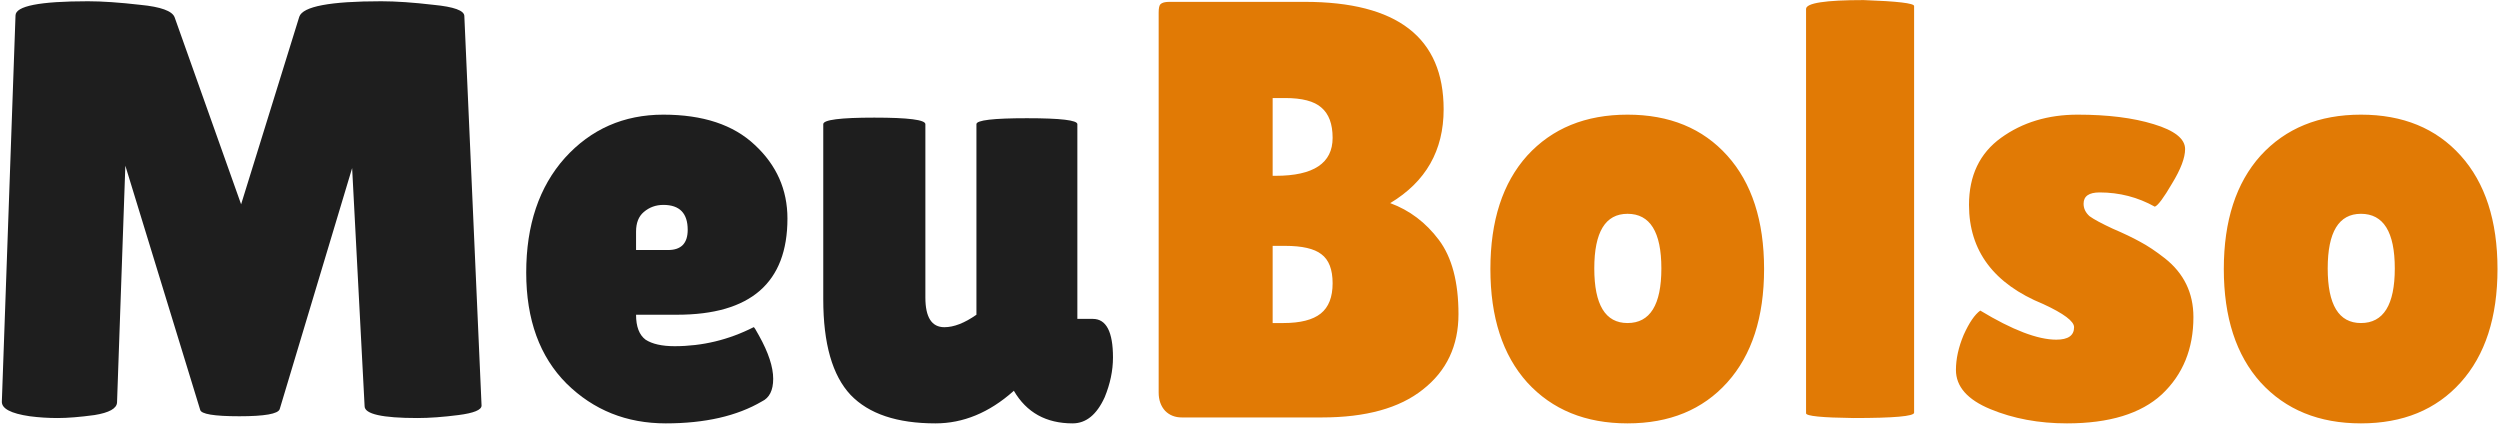
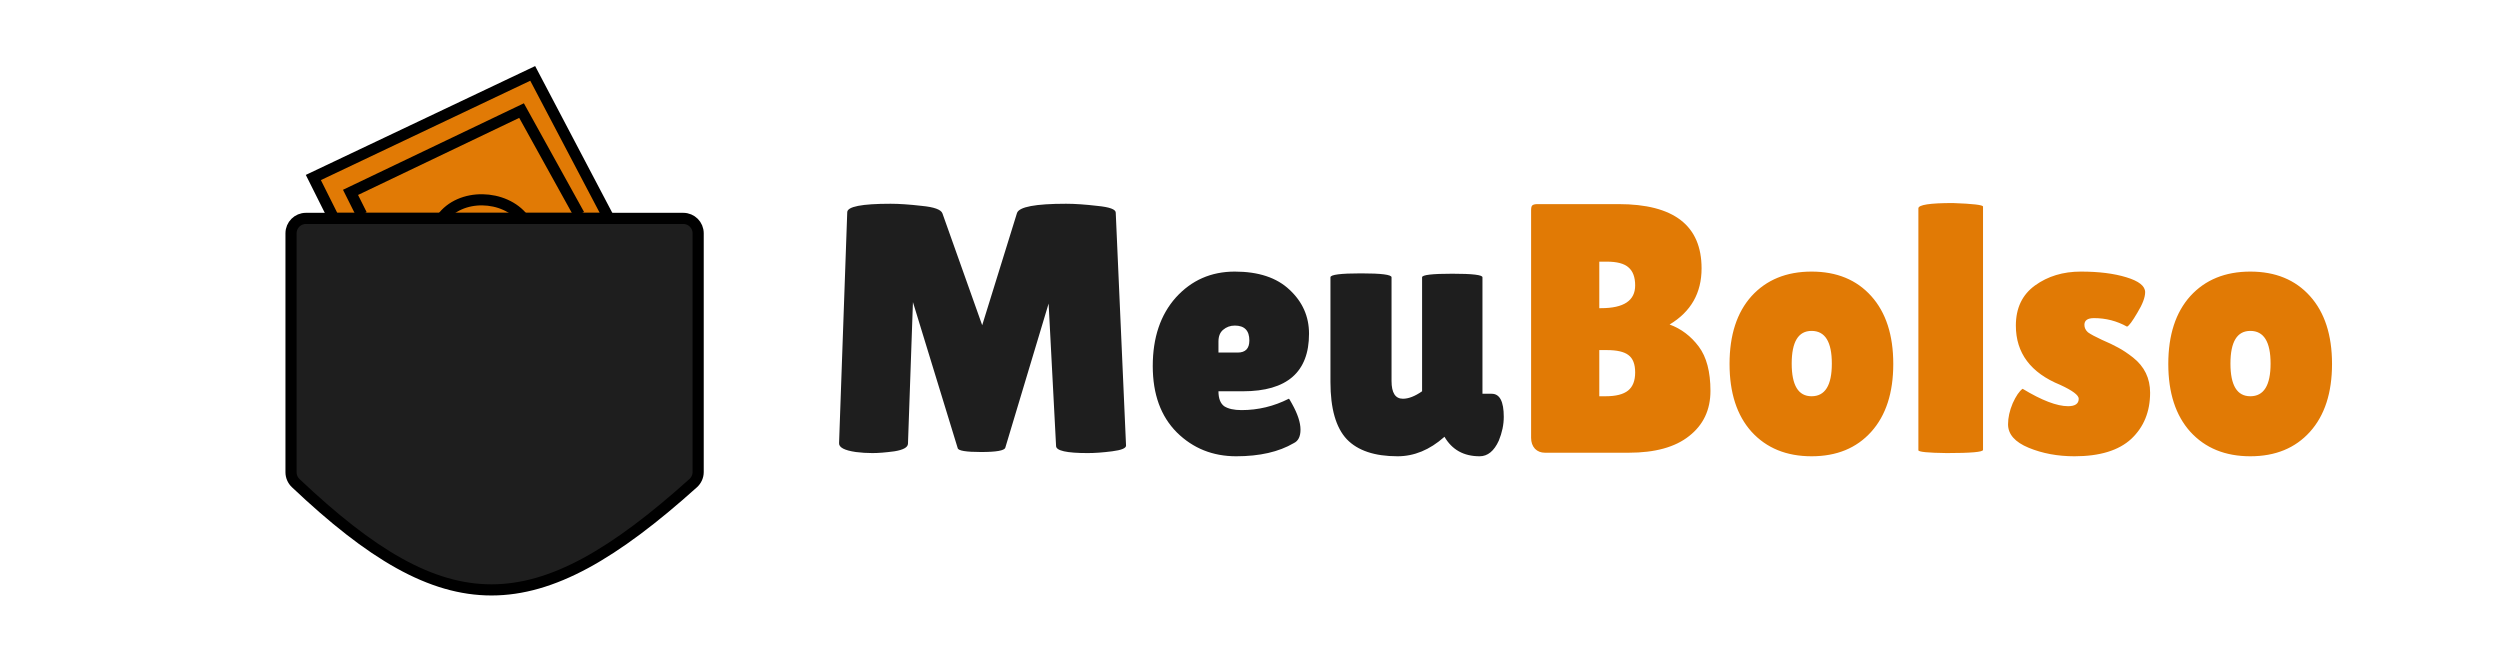
- <svg xmlns="http://www.w3.org/2000/svg" width="539" height="92" viewBox="0 0 539 92" fill="none">
-   <path d="M90 90.128C82.405 90.128 78.608 89.275 78.608 87.568L75.92 36.24L60.304 88.208C59.963 89.232 57.061 89.744 51.6 89.744C46.139 89.744 43.323 89.275 43.152 88.336L27.024 35.728L25.232 86.8C25.147 88.08 23.525 88.976 20.368 89.488C17.211 89.915 14.565 90.128 12.432 90.128C10.384 90.128 8.379 90 6.416 89.744C2.32 89.147 0.315 88.08 0.4 86.544L3.344 3.344C3.344 1.296 8.549 0.272 18.96 0.272C22.032 0.272 25.787 0.528 30.224 1.04C34.661 1.467 37.136 2.363 37.648 3.728L51.984 44.048L64.528 3.6C65.296 1.381 71.184 0.272 82.192 0.272C85.349 0.272 89.104 0.528 93.456 1.04C97.893 1.467 100.112 2.277 100.112 3.472L103.824 87.44C103.824 88.379 102.16 89.061 98.832 89.488C95.504 89.915 92.56 90.128 90 90.128ZM164.269 86.544C158.893 89.701 151.981 91.28 143.533 91.28C135.085 91.28 127.96 88.421 122.157 82.704C116.354 76.901 113.453 68.923 113.453 58.768C113.453 48.528 116.226 40.293 121.773 34.064C127.405 27.835 134.488 24.72 143.021 24.72C151.554 24.72 158.125 26.896 162.733 31.248C167.426 35.6 169.773 40.891 169.773 47.12C169.773 60.944 161.837 67.856 145.965 67.856H137.133C137.133 70.416 137.816 72.208 139.181 73.232C140.632 74.171 142.722 74.64 145.453 74.64C151.426 74.64 157.101 73.275 162.477 70.544C162.562 70.459 162.946 71.056 163.629 72.336C165.677 76.005 166.701 79.12 166.701 81.68C166.701 84.155 165.89 85.776 164.269 86.544ZM148.269 49.552C148.269 45.968 146.52 44.176 143.021 44.176C141.4 44.176 139.992 44.688 138.797 45.712C137.688 46.651 137.133 48.059 137.133 49.936V53.904H144.045C146.861 53.904 148.269 52.453 148.269 49.552ZM177.495 26.768C177.495 25.829 181.164 25.36 188.503 25.36C195.842 25.36 199.511 25.829 199.511 26.768V64.144C199.511 68.411 200.876 70.544 203.607 70.544C205.655 70.544 207.959 69.648 210.519 67.856V26.768C210.519 25.915 214.146 25.488 221.399 25.488C228.652 25.488 232.279 25.915 232.279 26.768V68.752H235.607C238.508 68.752 239.959 71.525 239.959 77.072C239.959 79.888 239.362 82.747 238.167 85.648C236.46 89.403 234.156 91.28 231.255 91.28C225.538 91.28 221.314 88.933 218.583 84.24L218.455 84.368C213.25 88.976 207.66 91.28 201.687 91.28C193.41 91.28 187.308 89.232 183.383 85.136C179.458 80.955 177.495 74.085 177.495 64.528V26.768Z" fill="#1E1E1E" />
-   <path d="M311.248 23.568C311.248 32.443 307.408 39.184 299.728 43.792C303.909 45.328 307.408 47.973 310.224 51.728C313.04 55.483 314.448 60.816 314.448 67.728C314.448 74.555 311.888 79.973 306.768 83.984C301.733 87.995 294.48 90 285.008 90H254.8C253.349 90 252.155 89.531 251.216 88.592C250.277 87.568 249.808 86.245 249.808 84.624V2.704C249.808 1.765 249.936 1.168 250.192 0.912C250.533 0.571 251.173 0.4 252.112 0.4H281.296C301.264 0.4 311.248 8.123 311.248 23.568ZM274.384 21.136V37.904H275.024C283.216 37.904 287.312 35.173 287.312 29.712C287.312 26.725 286.501 24.549 284.88 23.184C283.344 21.819 280.741 21.136 277.072 21.136H274.384ZM274.384 53.008V69.648H276.688C280.357 69.648 283.045 68.965 284.752 67.6C286.459 66.235 287.312 64.059 287.312 61.072C287.312 58.085 286.501 55.995 284.88 54.8C283.344 53.605 280.741 53.008 277.072 53.008H274.384ZM329.264 82.448C323.973 76.56 321.328 68.411 321.328 58C321.328 47.589 323.973 39.44 329.264 33.552C334.64 27.664 341.851 24.72 350.896 24.72C359.941 24.72 367.109 27.664 372.4 33.552C377.691 39.44 380.336 47.589 380.336 58C380.336 68.411 377.691 76.56 372.4 82.448C367.109 88.336 359.941 91.28 350.896 91.28C341.851 91.28 334.64 88.336 329.264 82.448ZM350.896 46.096C346.117 46.096 343.728 50.021 343.728 57.872C343.728 65.723 346.117 69.648 350.896 69.648C355.76 69.648 358.192 65.723 358.192 57.872C358.192 50.021 355.76 46.096 350.896 46.096ZM412.681 88.976C412.681 89.744 408.329 90.128 399.625 90.128C392.798 90.043 389.385 89.701 389.385 89.104V1.936C389.385 0.656 393.524 0.016 401.801 0.016C409.054 0.272 412.681 0.699 412.681 1.296V88.976ZM426.948 66.96C433.86 71.141 439.321 73.232 443.332 73.232C445.892 73.232 447.172 72.336 447.172 70.544C447.172 69.264 444.953 67.6 440.516 65.552C429.849 61.2 424.516 54.075 424.516 44.176C424.516 37.861 426.82 33.04 431.428 29.712C436.036 26.384 441.54 24.72 447.94 24.72C454.425 24.72 459.887 25.403 464.324 26.768C468.847 28.133 471.108 29.925 471.108 32.144C471.108 34.021 470.169 36.496 468.292 39.568C466.5 42.64 465.263 44.304 464.58 44.56C460.911 42.512 456.943 41.488 452.676 41.488C450.372 41.488 449.22 42.299 449.22 43.92C449.22 44.944 449.647 45.84 450.5 46.608C451.439 47.291 453.103 48.187 455.492 49.296C457.881 50.32 459.844 51.259 461.38 52.112C463.001 52.965 464.793 54.16 466.756 55.696C470.852 58.939 472.9 63.163 472.9 68.368C472.9 75.195 470.639 80.741 466.116 85.008C461.593 89.189 454.767 91.28 445.636 91.28C439.577 91.28 434.073 90.256 429.124 88.208C424.175 86.16 421.7 83.344 421.7 79.76C421.7 77.371 422.255 74.853 423.364 72.208C424.559 69.563 425.753 67.813 426.948 66.96ZM487.389 82.448C482.098 76.56 479.453 68.411 479.453 58C479.453 47.589 482.098 39.44 487.389 33.552C492.765 27.664 499.976 24.72 509.021 24.72C518.066 24.72 525.234 27.664 530.525 33.552C535.816 39.44 538.461 47.589 538.461 58C538.461 68.411 535.816 76.56 530.525 82.448C525.234 88.336 518.066 91.28 509.021 91.28C499.976 91.28 492.765 88.336 487.389 82.448ZM509.021 46.096C504.242 46.096 501.853 50.021 501.853 57.872C501.853 65.723 504.242 69.648 509.021 69.648C513.885 69.648 516.317 65.723 516.317 57.872C516.317 50.021 513.885 46.096 509.021 46.096Z" fill="#E17A05" />
+ <svg xmlns="http://www.w3.org/2000/svg" width="901" height="237" viewBox="0 0 901 237" fill="none">
+   <path d="M191.987 26.453L112.929 63.972L120.299 78.711H219.456L191.987 26.453Z" fill="#E17A05" stroke="black" stroke-width="4.02" />
+   <path d="M159.158 78.797C165.857 69.418 181.937 70.088 188.637 78.797" stroke="black" stroke-width="4.02" />
+   <path d="M130.348 77.371L126.328 69.332L187.967 39.852L208.737 77.371" stroke="black" stroke-width="4.02" />
+   <path d="M246.256 78.711H110.249C107.289 78.711 104.889 81.111 104.889 84.071V170.222C104.889 171.683 105.509 173.106 106.57 174.111C160.84 225.506 192.799 225.353 249.829 174.123C250.953 173.113 251.615 171.648 251.615 170.137V84.071C251.615 81.111 249.216 78.711 246.256 78.711Z" fill="#1E1E1E" stroke="black" stroke-width="4.02" />
+   <path d="M392 163.289C384.405 163.289 380.608 162.436 380.608 160.729L377.92 109.401L362.304 161.369C361.963 162.393 359.061 162.905 353.6 162.905C348.139 162.905 345.323 162.436 345.152 161.497L329.024 108.889L327.232 159.961C327.147 161.241 325.525 162.137 322.368 162.649C319.211 163.076 316.565 163.289 314.432 163.289C312.384 163.289 310.379 163.161 308.416 162.905C304.32 162.308 302.315 161.241 302.4 159.705L305.344 76.505C305.344 74.457 310.549 73.433 320.96 73.433C324.032 73.433 327.787 73.689 332.224 74.201C336.661 74.628 339.136 75.524 339.648 76.889L353.984 117.209L366.528 76.761C367.296 74.543 373.184 73.433 384.192 73.433C387.349 73.433 391.104 73.689 395.456 74.201C399.893 74.628 402.112 75.439 402.112 76.633L405.824 160.601C405.824 161.54 404.16 162.223 400.832 162.649C397.504 163.076 394.56 163.289 392 163.289ZM466.269 159.705C460.893 162.863 453.981 164.441 445.533 164.441C437.085 164.441 429.96 161.583 424.157 155.865C418.354 150.063 415.453 142.084 415.453 131.929C415.453 121.689 418.226 113.455 423.773 107.225C429.405 100.996 436.488 97.881 445.021 97.881C453.554 97.881 460.125 100.057 464.733 104.409C469.426 108.761 471.773 114.052 471.773 120.281C471.773 134.105 463.837 141.017 447.965 141.017H439.133C439.133 143.577 439.816 145.369 441.181 146.393C442.632 147.332 444.722 147.801 447.453 147.801C453.426 147.801 459.101 146.436 464.477 143.705C464.562 143.62 464.946 144.217 465.629 145.497C467.677 149.167 468.701 152.281 468.701 154.841C468.701 157.316 467.89 158.937 466.269 159.705ZM450.269 122.713C450.269 119.129 448.52 117.337 445.021 117.337C443.4 117.337 441.992 117.849 440.797 118.873C439.688 119.812 439.133 121.22 439.133 123.097V127.065H446.045C448.861 127.065 450.269 125.615 450.269 122.713ZM479.495 99.929C479.495 98.991 483.164 98.521 490.503 98.521C497.842 98.521 501.511 98.991 501.511 99.929V137.305C501.511 141.572 502.876 143.705 505.607 143.705C507.655 143.705 509.959 142.809 512.519 141.017V99.929C512.519 99.076 516.146 98.649 523.399 98.649C530.652 98.649 534.279 99.076 534.279 99.929V141.913H537.607C540.508 141.913 541.959 144.687 541.959 150.233C541.959 153.049 541.362 155.908 540.167 158.809C538.46 162.564 536.156 164.441 533.255 164.441C527.538 164.441 523.314 162.095 520.583 157.401L520.455 157.529C515.25 162.137 509.66 164.441 503.687 164.441C495.41 164.441 489.308 162.393 485.383 158.297C481.458 154.116 479.495 147.247 479.495 137.689V99.929Z" fill="#1E1E1E" />
+   <path d="M613.248 96.729C613.248 105.604 609.408 112.345 601.728 116.953C605.909 118.489 609.408 121.135 612.224 124.889C615.04 128.644 616.448 133.977 616.448 140.889C616.448 147.716 613.888 153.135 608.768 157.145C603.733 161.156 596.48 163.161 587.008 163.161H556.8C555.349 163.161 554.155 162.692 553.216 161.753C552.277 160.729 551.808 159.407 551.808 157.785V75.865C551.808 74.927 551.936 74.329 552.192 74.073C552.533 73.732 553.173 73.561 554.112 73.561H583.296C603.264 73.561 613.248 81.284 613.248 96.729ZM576.384 94.297V111.065H577.024C585.216 111.065 589.312 108.335 589.312 102.873C589.312 99.887 588.501 97.711 586.88 96.345C585.344 94.98 582.741 94.297 579.072 94.297H576.384ZM576.384 126.169V142.809H578.688C582.357 142.809 585.045 142.127 586.752 140.761C588.459 139.396 589.312 137.22 589.312 134.233C589.312 131.247 588.501 129.156 586.88 127.961C585.344 126.767 582.741 126.169 579.072 126.169H576.384ZM631.264 155.609C625.973 149.721 623.328 141.572 623.328 131.161C623.328 120.751 625.973 112.601 631.264 106.713C636.64 100.825 643.851 97.881 652.896 97.881C661.941 97.881 669.109 100.825 674.4 106.713C679.691 112.601 682.336 120.751 682.336 131.161C682.336 141.572 679.691 149.721 674.4 155.609C669.109 161.497 661.941 164.441 652.896 164.441C643.851 164.441 636.64 161.497 631.264 155.609ZM652.896 119.257C648.117 119.257 645.728 123.183 645.728 131.033C645.728 138.884 648.117 142.809 652.896 142.809C657.76 142.809 660.192 138.884 660.192 131.033C660.192 123.183 657.76 119.257 652.896 119.257ZM714.681 162.137C714.681 162.905 710.329 163.289 701.625 163.289C694.798 163.204 691.385 162.863 691.385 162.265V75.097C691.385 73.817 695.524 73.177 703.801 73.177C711.054 73.433 714.681 73.86 714.681 74.457V162.137ZM728.948 140.121C735.86 144.303 741.321 146.393 745.332 146.393C747.892 146.393 749.172 145.497 749.172 143.705C749.172 142.425 746.953 140.761 742.516 138.713C731.849 134.361 726.516 127.236 726.516 117.337C726.516 111.023 728.82 106.201 733.428 102.873C738.036 99.545 743.54 97.881 749.94 97.881C756.425 97.881 761.887 98.564 766.324 99.929C770.847 101.295 773.108 103.087 773.108 105.305C773.108 107.183 772.169 109.657 770.292 112.729C768.5 115.801 767.263 117.465 766.58 117.721C762.911 115.673 758.943 114.649 754.676 114.649C752.372 114.649 751.22 115.46 751.22 117.081C751.22 118.105 751.647 119.001 752.5 119.769C753.439 120.452 755.103 121.348 757.492 122.457C759.881 123.481 761.844 124.42 763.38 125.273C765.001 126.127 766.793 127.321 768.756 128.857C772.852 132.1 774.9 136.324 774.9 141.529C774.9 148.356 772.639 153.903 768.116 158.169C763.593 162.351 756.767 164.441 747.636 164.441C741.577 164.441 736.073 163.417 731.124 161.369C726.175 159.321 723.7 156.505 723.7 152.921C723.7 150.532 724.255 148.015 725.364 145.369C726.559 142.724 727.753 140.975 728.948 140.121ZM789.389 155.609C784.098 149.721 781.453 141.572 781.453 131.161C781.453 120.751 784.098 112.601 789.389 106.713C794.765 100.825 801.976 97.881 811.021 97.881C820.066 97.881 827.234 100.825 832.525 106.713C837.816 112.601 840.461 120.751 840.461 131.161C840.461 141.572 837.816 149.721 832.525 155.609C827.234 161.497 820.066 164.441 811.021 164.441C801.976 164.441 794.765 161.497 789.389 155.609ZM811.021 119.257C806.242 119.257 803.853 123.183 803.853 131.033C803.853 138.884 806.242 142.809 811.021 142.809C815.885 142.809 818.317 138.884 818.317 131.033C818.317 123.183 815.885 119.257 811.021 119.257Z" fill="#E17A05" />
</svg>
